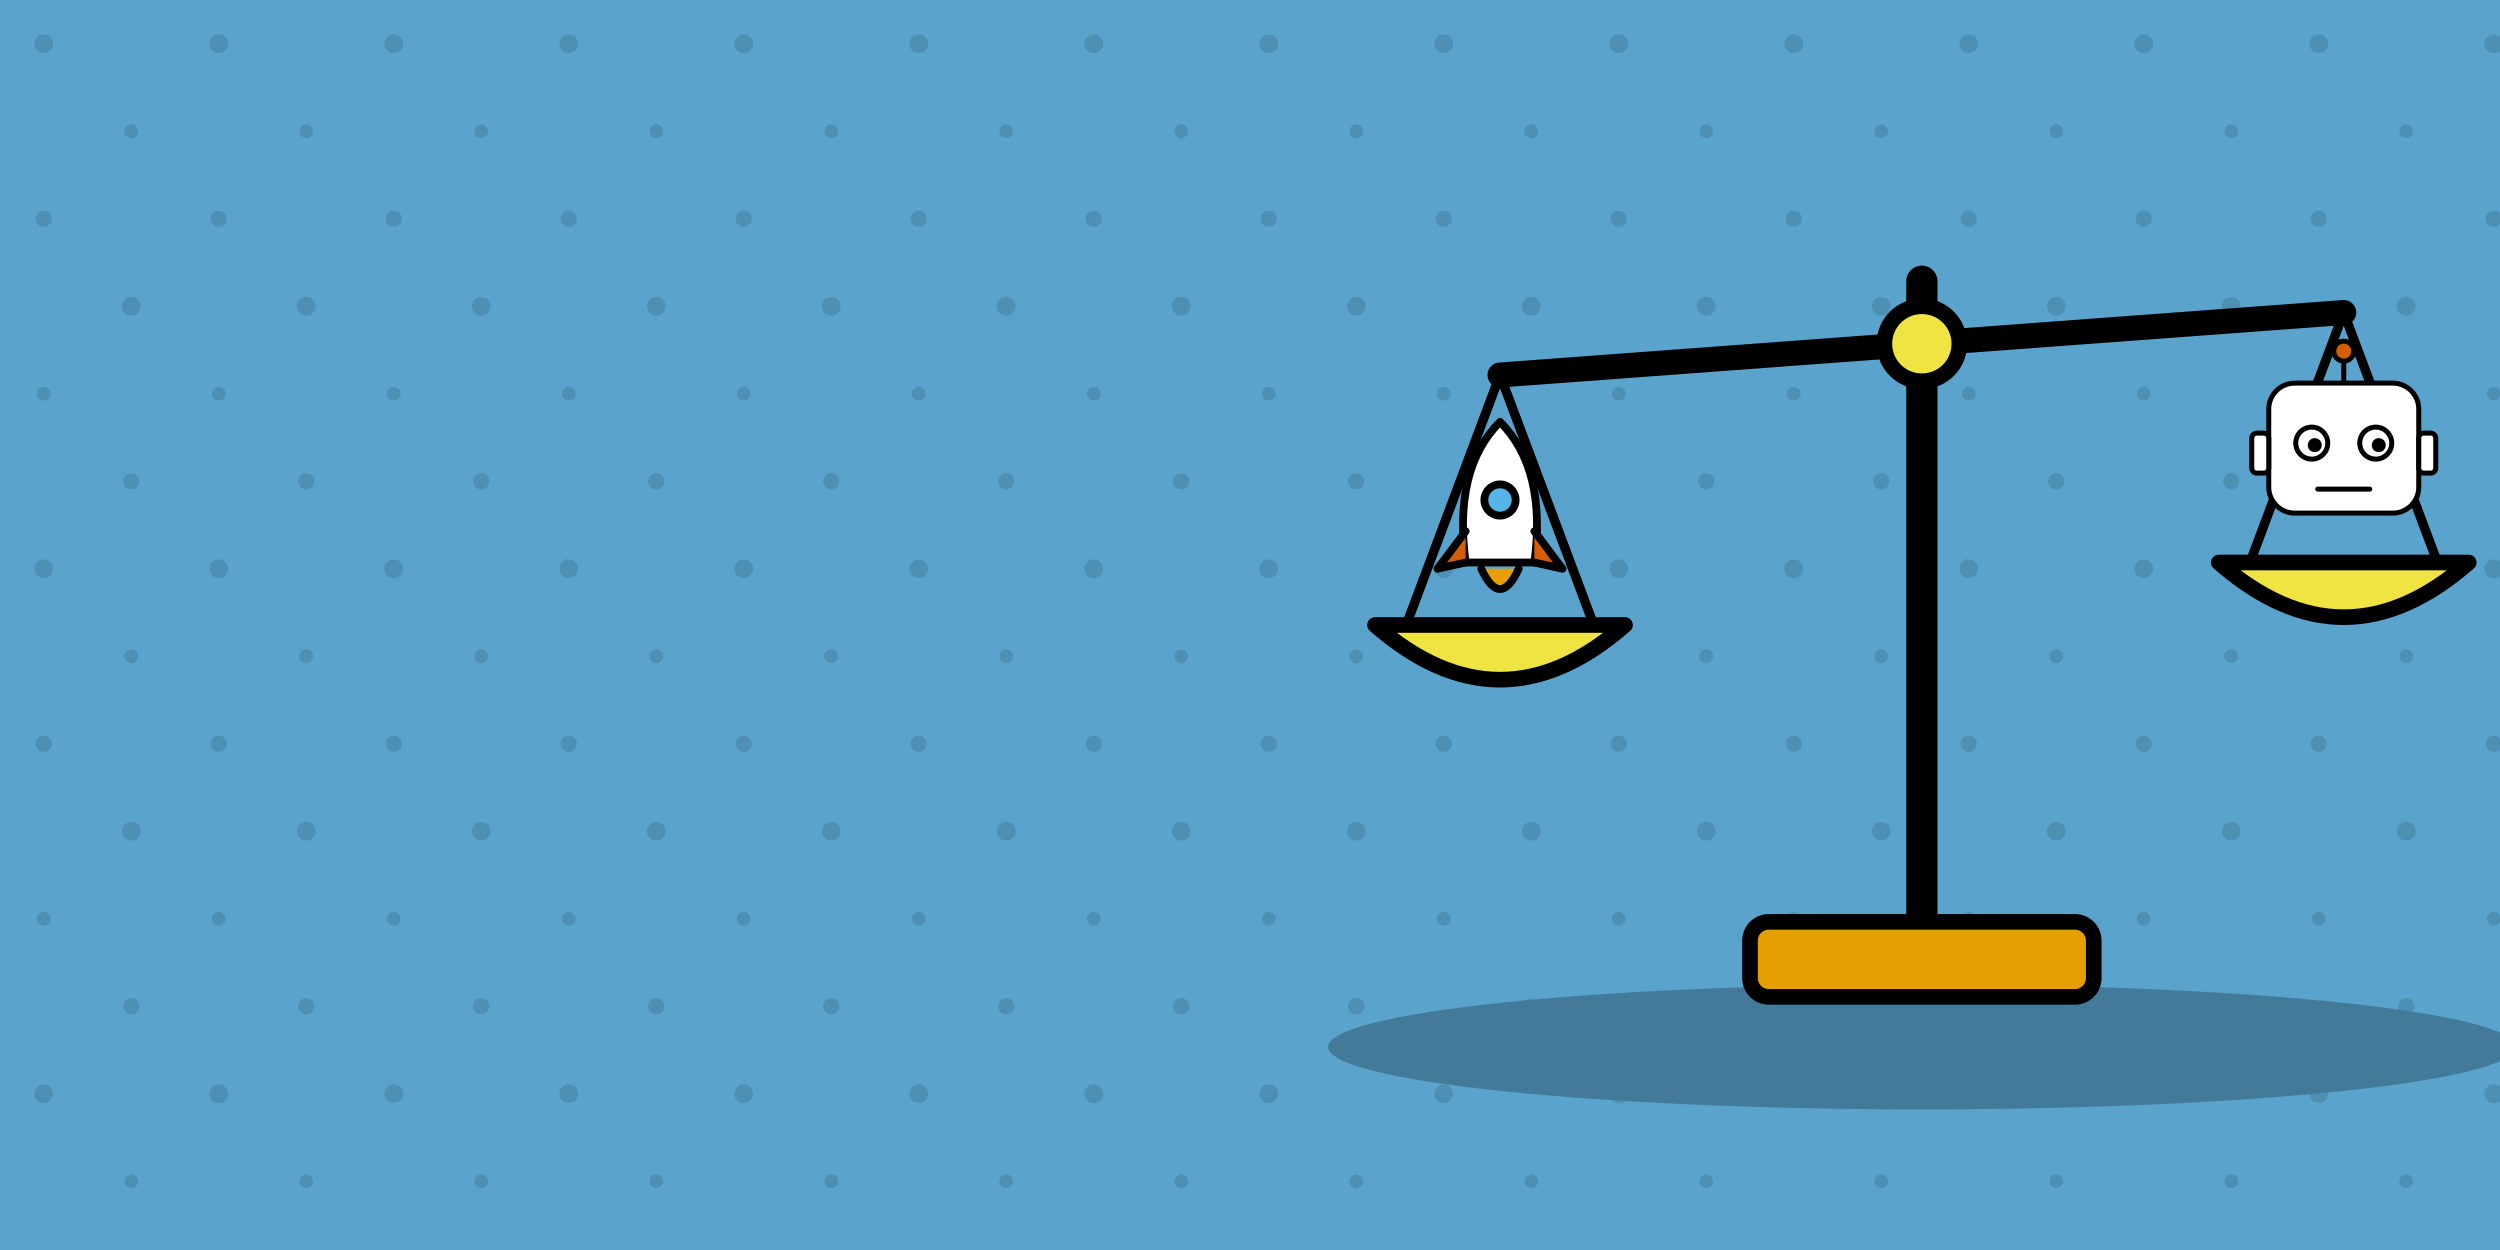
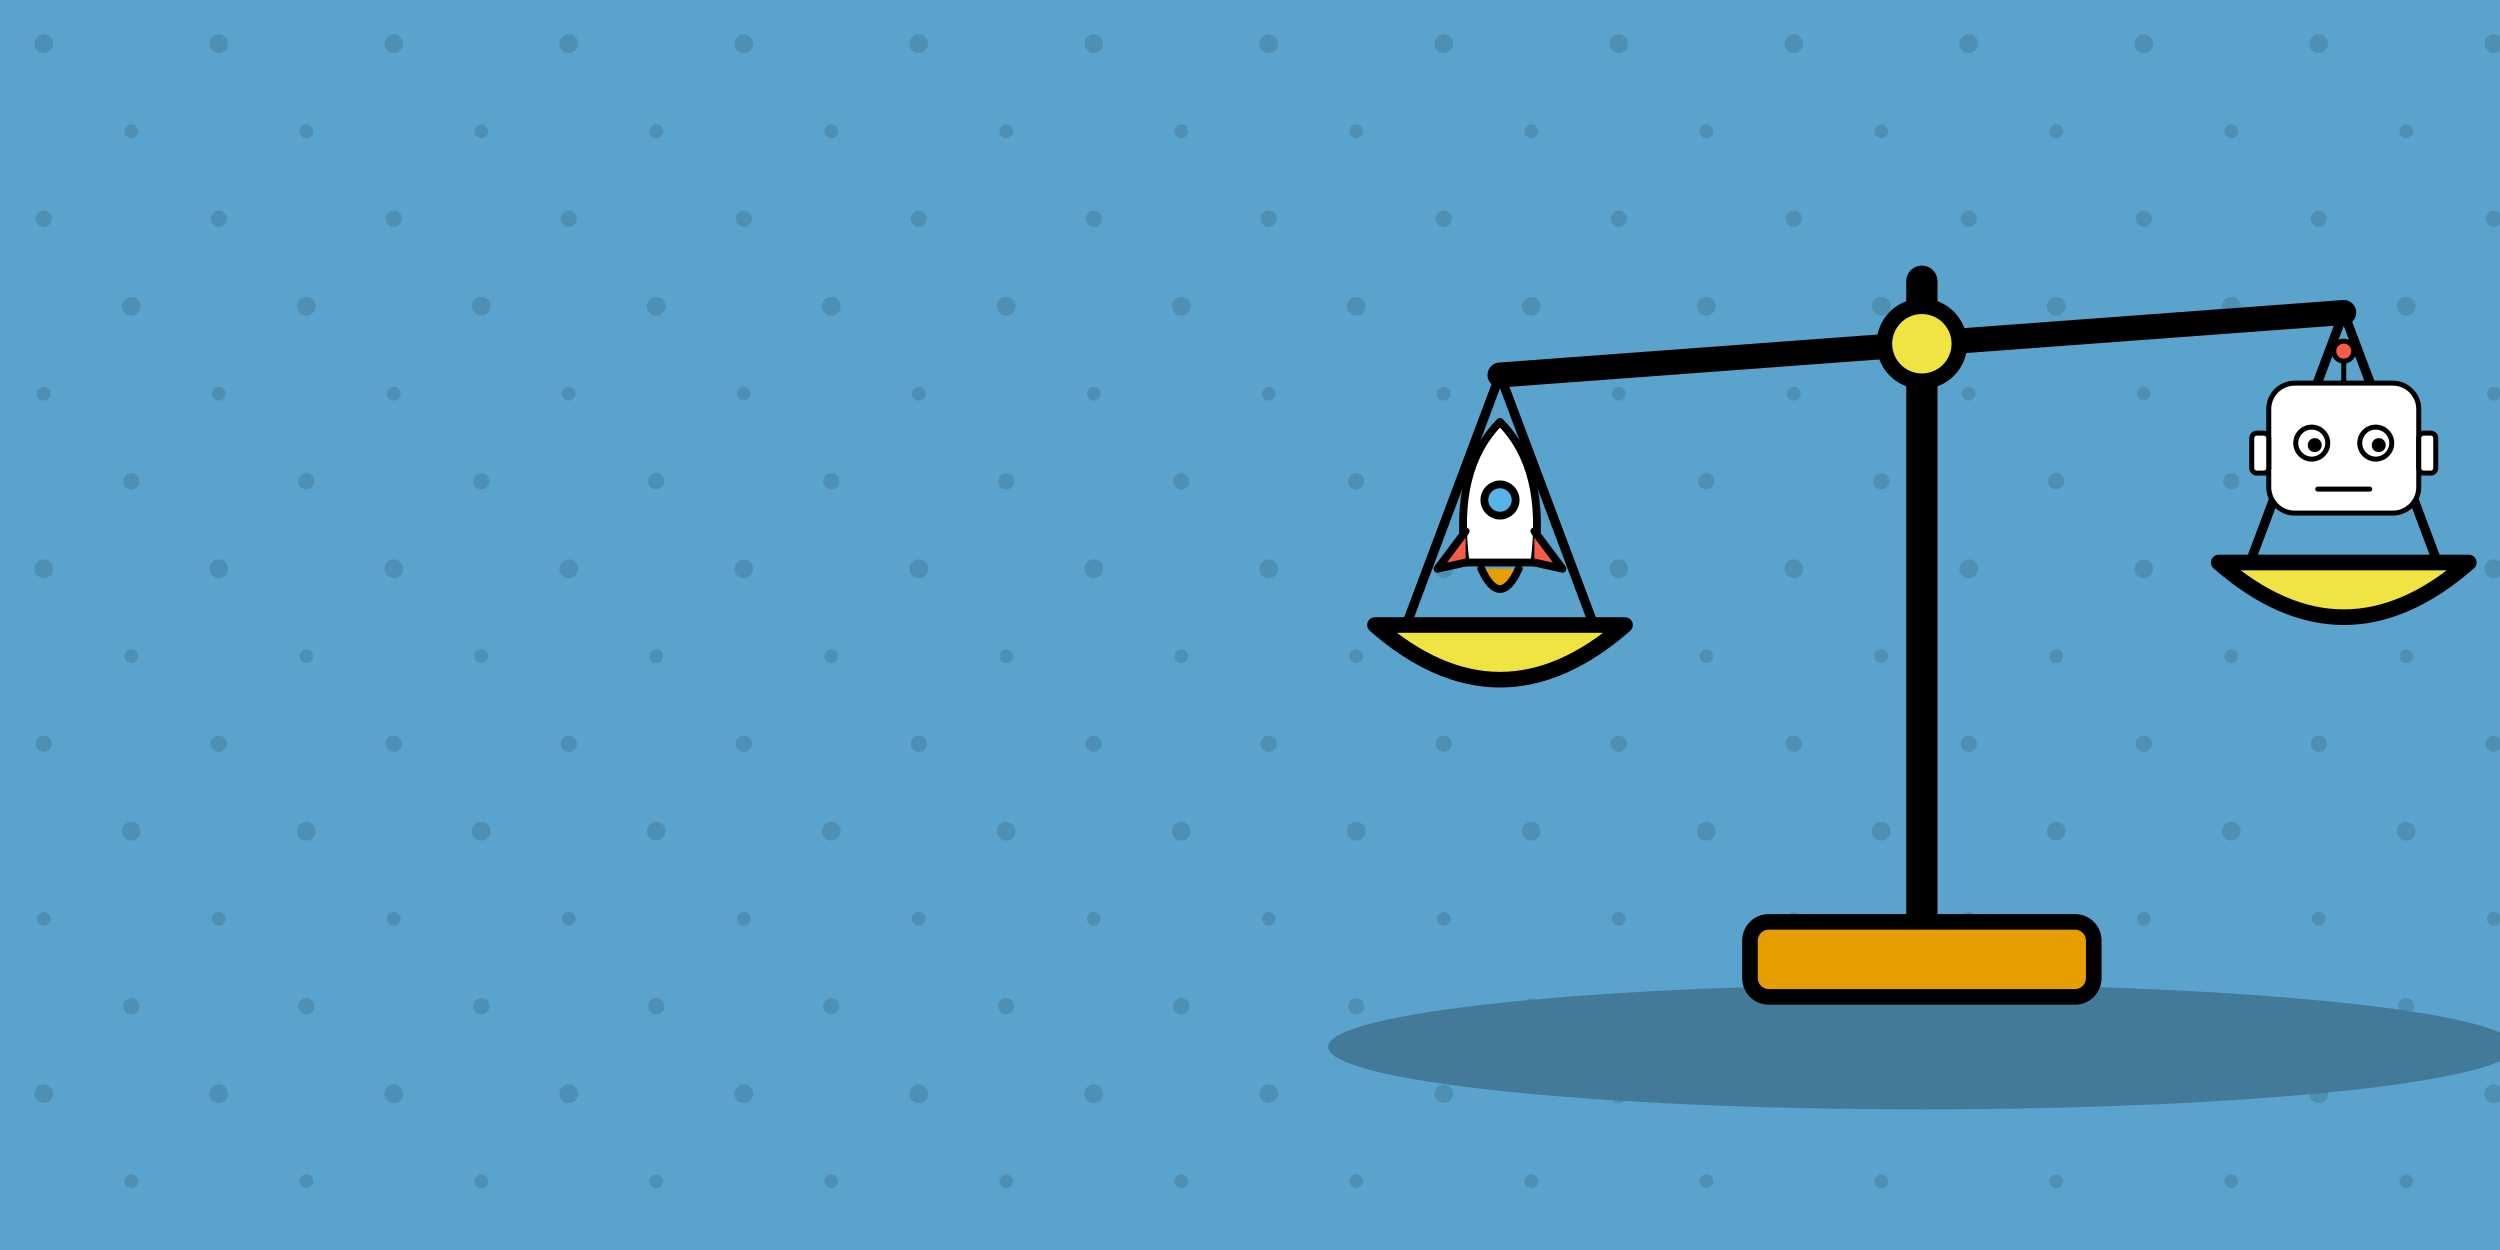
<svg xmlns="http://www.w3.org/2000/svg" viewBox="0 0 800 400" width="800" height="400">
  <rect width="800" height="400" fill="#59A3CD" />
  <g fill="#4E8FB4">
    <circle cx="14" cy="14" r="3.0" />
    <circle cx="14" cy="70" r="2.6" />
    <circle cx="14" cy="126" r="2.2" />
    <circle cx="14" cy="182" r="3.0" />
    <circle cx="14" cy="238" r="2.6" />
    <circle cx="14" cy="294" r="2.2" />
    <circle cx="14" cy="350" r="3.0" />
    <circle cx="42" cy="42" r="2.2" />
    <circle cx="42" cy="98" r="3.0" />
    <circle cx="42" cy="154" r="2.6" />
    <circle cx="42" cy="210" r="2.2" />
    <circle cx="42" cy="266" r="3.0" />
    <circle cx="42" cy="322" r="2.6" />
    <circle cx="42" cy="378" r="2.2" />
    <circle cx="70" cy="14" r="3.0" />
    <circle cx="70" cy="70" r="2.6" />
    <circle cx="70" cy="126" r="2.2" />
    <circle cx="70" cy="182" r="3.0" />
    <circle cx="70" cy="238" r="2.6" />
    <circle cx="70" cy="294" r="2.2" />
    <circle cx="70" cy="350" r="3.0" />
    <circle cx="98" cy="42" r="2.2" />
    <circle cx="98" cy="98" r="3.0" />
    <circle cx="98" cy="154" r="2.6" />
    <circle cx="98" cy="210" r="2.2" />
    <circle cx="98" cy="266" r="3.0" />
    <circle cx="98" cy="322" r="2.6" />
    <circle cx="98" cy="378" r="2.2" />
    <circle cx="126" cy="14" r="3.0" />
    <circle cx="126" cy="70" r="2.6" />
    <circle cx="126" cy="126" r="2.2" />
    <circle cx="126" cy="182" r="3.0" />
    <circle cx="126" cy="238" r="2.6" />
    <circle cx="126" cy="294" r="2.2" />
    <circle cx="126" cy="350" r="3.0" />
    <circle cx="154" cy="42" r="2.2" />
    <circle cx="154" cy="98" r="3.0" />
    <circle cx="154" cy="154" r="2.6" />
    <circle cx="154" cy="210" r="2.2" />
    <circle cx="154" cy="266" r="3.0" />
    <circle cx="154" cy="322" r="2.6" />
    <circle cx="154" cy="378" r="2.2" />
    <circle cx="182" cy="14" r="3.0" />
    <circle cx="182" cy="70" r="2.6" />
    <circle cx="182" cy="126" r="2.2" />
    <circle cx="182" cy="182" r="3.0" />
    <circle cx="182" cy="238" r="2.6" />
    <circle cx="182" cy="294" r="2.2" />
    <circle cx="182" cy="350" r="3.0" />
    <circle cx="210" cy="42" r="2.2" />
    <circle cx="210" cy="98" r="3.0" />
    <circle cx="210" cy="154" r="2.6" />
    <circle cx="210" cy="210" r="2.2" />
    <circle cx="210" cy="266" r="3.0" />
    <circle cx="210" cy="322" r="2.6" />
    <circle cx="210" cy="378" r="2.2" />
    <circle cx="238" cy="14" r="3.0" />
    <circle cx="238" cy="70" r="2.6" />
    <circle cx="238" cy="126" r="2.2" />
    <circle cx="238" cy="182" r="3.0" />
    <circle cx="238" cy="238" r="2.6" />
    <circle cx="238" cy="294" r="2.2" />
    <circle cx="238" cy="350" r="3.0" />
    <circle cx="266" cy="42" r="2.2" />
    <circle cx="266" cy="98" r="3.0" />
    <circle cx="266" cy="154" r="2.6" />
    <circle cx="266" cy="210" r="2.2" />
    <circle cx="266" cy="266" r="3.0" />
    <circle cx="266" cy="322" r="2.6" />
    <circle cx="266" cy="378" r="2.2" />
    <circle cx="294" cy="14" r="3.0" />
    <circle cx="294" cy="70" r="2.6" />
    <circle cx="294" cy="126" r="2.2" />
    <circle cx="294" cy="182" r="3.0" />
    <circle cx="294" cy="238" r="2.6" />
    <circle cx="294" cy="294" r="2.2" />
    <circle cx="294" cy="350" r="3.0" />
    <circle cx="322" cy="42" r="2.2" />
    <circle cx="322" cy="98" r="3.0" />
    <circle cx="322" cy="154" r="2.6" />
    <circle cx="322" cy="210" r="2.2" />
    <circle cx="322" cy="266" r="3.0" />
    <circle cx="322" cy="322" r="2.6" />
    <circle cx="322" cy="378" r="2.2" />
    <circle cx="350" cy="14" r="3.0" />
    <circle cx="350" cy="70" r="2.6" />
    <circle cx="350" cy="126" r="2.2" />
    <circle cx="350" cy="182" r="3.0" />
    <circle cx="350" cy="238" r="2.6" />
    <circle cx="350" cy="294" r="2.2" />
    <circle cx="350" cy="350" r="3.0" />
    <circle cx="378" cy="42" r="2.2" />
    <circle cx="378" cy="98" r="3.0" />
    <circle cx="378" cy="154" r="2.6" />
    <circle cx="378" cy="210" r="2.2" />
    <circle cx="378" cy="266" r="3.0" />
    <circle cx="378" cy="322" r="2.6" />
    <circle cx="378" cy="378" r="2.2" />
    <circle cx="406" cy="14" r="3.0" />
    <circle cx="406" cy="70" r="2.6" />
    <circle cx="406" cy="126" r="2.2" />
    <circle cx="406" cy="182" r="3.0" />
    <circle cx="406" cy="238" r="2.6" />
    <circle cx="406" cy="294" r="2.2" />
    <circle cx="406" cy="350" r="3.0" />
    <circle cx="434" cy="42" r="2.2" />
    <circle cx="434" cy="98" r="3.0" />
    <circle cx="434" cy="154" r="2.6" />
    <circle cx="434" cy="210" r="2.2" />
    <circle cx="434" cy="266" r="3.0" />
    <circle cx="434" cy="322" r="2.6" />
    <circle cx="434" cy="378" r="2.2" />
    <circle cx="462" cy="14" r="3.0" />
    <circle cx="462" cy="70" r="2.6" />
    <circle cx="462" cy="126" r="2.2" />
    <circle cx="462" cy="182" r="3.0" />
    <circle cx="462" cy="238" r="2.6" />
    <circle cx="462" cy="294" r="2.2" />
    <circle cx="462" cy="350" r="3.0" />
    <circle cx="490" cy="42" r="2.2" />
    <circle cx="490" cy="98" r="3.0" />
    <circle cx="490" cy="154" r="2.6" />
    <circle cx="490" cy="210" r="2.2" />
    <circle cx="490" cy="266" r="3.0" />
    <circle cx="490" cy="322" r="2.6" />
    <circle cx="490" cy="378" r="2.2" />
    <circle cx="518" cy="14" r="3.0" />
    <circle cx="518" cy="70" r="2.6" />
    <circle cx="518" cy="126" r="2.2" />
    <circle cx="518" cy="182" r="3.0" />
    <circle cx="518" cy="238" r="2.6" />
    <circle cx="518" cy="294" r="2.2" />
    <circle cx="518" cy="350" r="3.0" />
    <circle cx="546" cy="42" r="2.2" />
    <circle cx="546" cy="98" r="3.0" />
    <circle cx="546" cy="154" r="2.6" />
    <circle cx="546" cy="210" r="2.2" />
    <circle cx="546" cy="266" r="3.0" />
    <circle cx="546" cy="322" r="2.6" />
    <circle cx="546" cy="378" r="2.2" />
    <circle cx="574" cy="14" r="3.0" />
    <circle cx="574" cy="70" r="2.6" />
    <circle cx="574" cy="126" r="2.2" />
    <circle cx="574" cy="182" r="3.0" />
    <circle cx="574" cy="238" r="2.6" />
    <circle cx="574" cy="294" r="2.2" />
    <circle cx="574" cy="350" r="3.0" />
    <circle cx="602" cy="42" r="2.2" />
    <circle cx="602" cy="98" r="3.0" />
    <circle cx="602" cy="154" r="2.6" />
    <circle cx="602" cy="210" r="2.2" />
    <circle cx="602" cy="266" r="3.0" />
    <circle cx="602" cy="322" r="2.6" />
    <circle cx="602" cy="378" r="2.2" />
    <circle cx="630" cy="14" r="3.0" />
    <circle cx="630" cy="70" r="2.6" />
    <circle cx="630" cy="126" r="2.2" />
    <circle cx="630" cy="182" r="3.0" />
    <circle cx="630" cy="238" r="2.6" />
    <circle cx="630" cy="294" r="2.2" />
    <circle cx="630" cy="350" r="3.0" />
    <circle cx="658" cy="42" r="2.2" />
    <circle cx="658" cy="98" r="3.0" />
    <circle cx="658" cy="154" r="2.6" />
    <circle cx="658" cy="210" r="2.2" />
    <circle cx="658" cy="266" r="3.0" />
    <circle cx="658" cy="322" r="2.6" />
    <circle cx="658" cy="378" r="2.2" />
    <circle cx="686" cy="14" r="3.0" />
    <circle cx="686" cy="70" r="2.6" />
    <circle cx="686" cy="126" r="2.2" />
    <circle cx="686" cy="182" r="3.0" />
    <circle cx="686" cy="238" r="2.6" />
    <circle cx="686" cy="294" r="2.2" />
    <circle cx="686" cy="350" r="3.0" />
    <circle cx="714" cy="42" r="2.2" />
    <circle cx="714" cy="98" r="3.0" />
    <circle cx="714" cy="154" r="2.6" />
    <circle cx="714" cy="210" r="2.2" />
    <circle cx="714" cy="266" r="3.0" />
    <circle cx="714" cy="322" r="2.6" />
    <circle cx="714" cy="378" r="2.2" />
    <circle cx="742" cy="14" r="3.0" />
    <circle cx="742" cy="70" r="2.6" />
    <circle cx="742" cy="126" r="2.2" />
    <circle cx="742" cy="182" r="3.0" />
    <circle cx="742" cy="238" r="2.6" />
    <circle cx="742" cy="294" r="2.2" />
    <circle cx="742" cy="350" r="3.0" />
    <circle cx="770" cy="42" r="2.2" />
    <circle cx="770" cy="98" r="3.0" />
    <circle cx="770" cy="154" r="2.6" />
    <circle cx="770" cy="210" r="2.2" />
    <circle cx="770" cy="266" r="3.0" />
    <circle cx="770" cy="322" r="2.6" />
    <circle cx="770" cy="378" r="2.2" />
    <circle cx="798" cy="14" r="3.0" />
    <circle cx="798" cy="70" r="2.6" />
    <circle cx="798" cy="126" r="2.2" />
    <circle cx="798" cy="182" r="3.0" />
    <circle cx="798" cy="238" r="2.6" />
    <circle cx="798" cy="294" r="2.2" />
    <circle cx="798" cy="350" r="3.0" />
  </g>
  <ellipse cx="615" cy="335" rx="190" ry="20" fill="#437A9A" />
  <path d="M615 90 V300" fill="none" stroke="#000" stroke-width="10" stroke-linejoin="round" stroke-linecap="round" />
  <rect x="560" y="295" width="110" height="24" rx="6" fill="#E69F00" stroke="#000" stroke-width="5" stroke-linejoin="round" stroke-linecap="round" />
  <path d="M480 120 L750 100" fill="none" stroke="#000" stroke-width="8" stroke-linejoin="round" stroke-linecap="round" />
  <circle cx="615" cy="110" r="12" fill="#F0E442" stroke="#000" stroke-width="5" stroke-linejoin="round" stroke-linecap="round" />
  <path d="M480 120 L450 200 M480 120 L510 200 M750 100 L720 180 M750 100 L780 180" fill="none" stroke="#000" stroke-width="3" stroke-linejoin="round" stroke-linecap="round" />
  <path d="M440 200 Q480 235 520 200 Z" fill="#F0E442" stroke="#000" stroke-width="5" stroke-linejoin="round" stroke-linecap="round" />
  <path d="M710 180 Q750 215 790 180 Z" fill="#F0E442" stroke="#000" stroke-width="5" stroke-linejoin="round" stroke-linecap="round" />
  <g transform="translate(480 165) rotate(0) scale(0.5)">
    <path d="M0 -60 Q30 -30 22 30 H-22 Q-30 -30 0 -60 Z" fill="#FFFFFF" stroke="#000" stroke-width="5" stroke-linejoin="round" stroke-linecap="round" />
    <circle cx="0" cy="-10" r="10" fill="#56B4E9" stroke="#000" stroke-width="5" stroke-linejoin="round" stroke-linecap="round" />
-     <path d="M-22 10 L-40 34 L-22 30 M22 10 L40 34 L22 30" fill="#D55E00" stroke="#000" stroke-width="5" stroke-linejoin="round" stroke-linecap="round" />
+     <path d="M-22 10 L-40 34 L-22 30 M22 10 L40 34 L22 30" fill="#F85C48" stroke="#000" stroke-width="5" stroke-linejoin="round" stroke-linecap="round" />
    <path d="M-12 34 Q0 60 12 34" fill="#E69F00" stroke="#000" stroke-width="5" stroke-linejoin="round" stroke-linecap="round" />
  </g>
  <g transform="translate(750 145) rotate(0) scale(0.32)">
    <path d="M0 -70 V-95" fill="none" stroke="#000" stroke-width="5" stroke-linejoin="round" stroke-linecap="round" />
-     <circle cx="0" cy="-102" r="10" fill="#D55E00" stroke="#000" stroke-width="5" stroke-linejoin="round" stroke-linecap="round" />
+     <circle cx="0" cy="-102" r="10" fill="#F85C48" stroke="#000" stroke-width="5" stroke-linejoin="round" stroke-linecap="round" />
    <rect x="-75" y="-70" width="150" height="130" rx="26" fill="#FFFFFF" stroke="#000" stroke-width="5" stroke-linejoin="round" stroke-linecap="round" />
    <rect x="-92" y="-20" width="17" height="40" rx="5" fill="#FFFFFF" stroke="#000" stroke-width="5" stroke-linejoin="round" stroke-linecap="round" />
    <rect x="75" y="-20" width="17" height="40" rx="5" fill="#FFFFFF" stroke="#000" stroke-width="5" stroke-linejoin="round" stroke-linecap="round" />
    <circle cx="-32" cy="-10" r="16" fill="#FFFFFF" stroke="#000" stroke-width="5" stroke-linejoin="round" stroke-linecap="round" />
    <circle cx="32" cy="-10" r="16" fill="#FFFFFF" stroke="#000" stroke-width="5" stroke-linejoin="round" stroke-linecap="round" />
    <circle cx="-29" cy="-8" r="7" />
    <circle cx="35" cy="-8" r="7" />
    <path d="M-26 36 H26" fill="none" stroke="#000" stroke-width="5" stroke-linejoin="round" stroke-linecap="round" />
  </g>
</svg>
